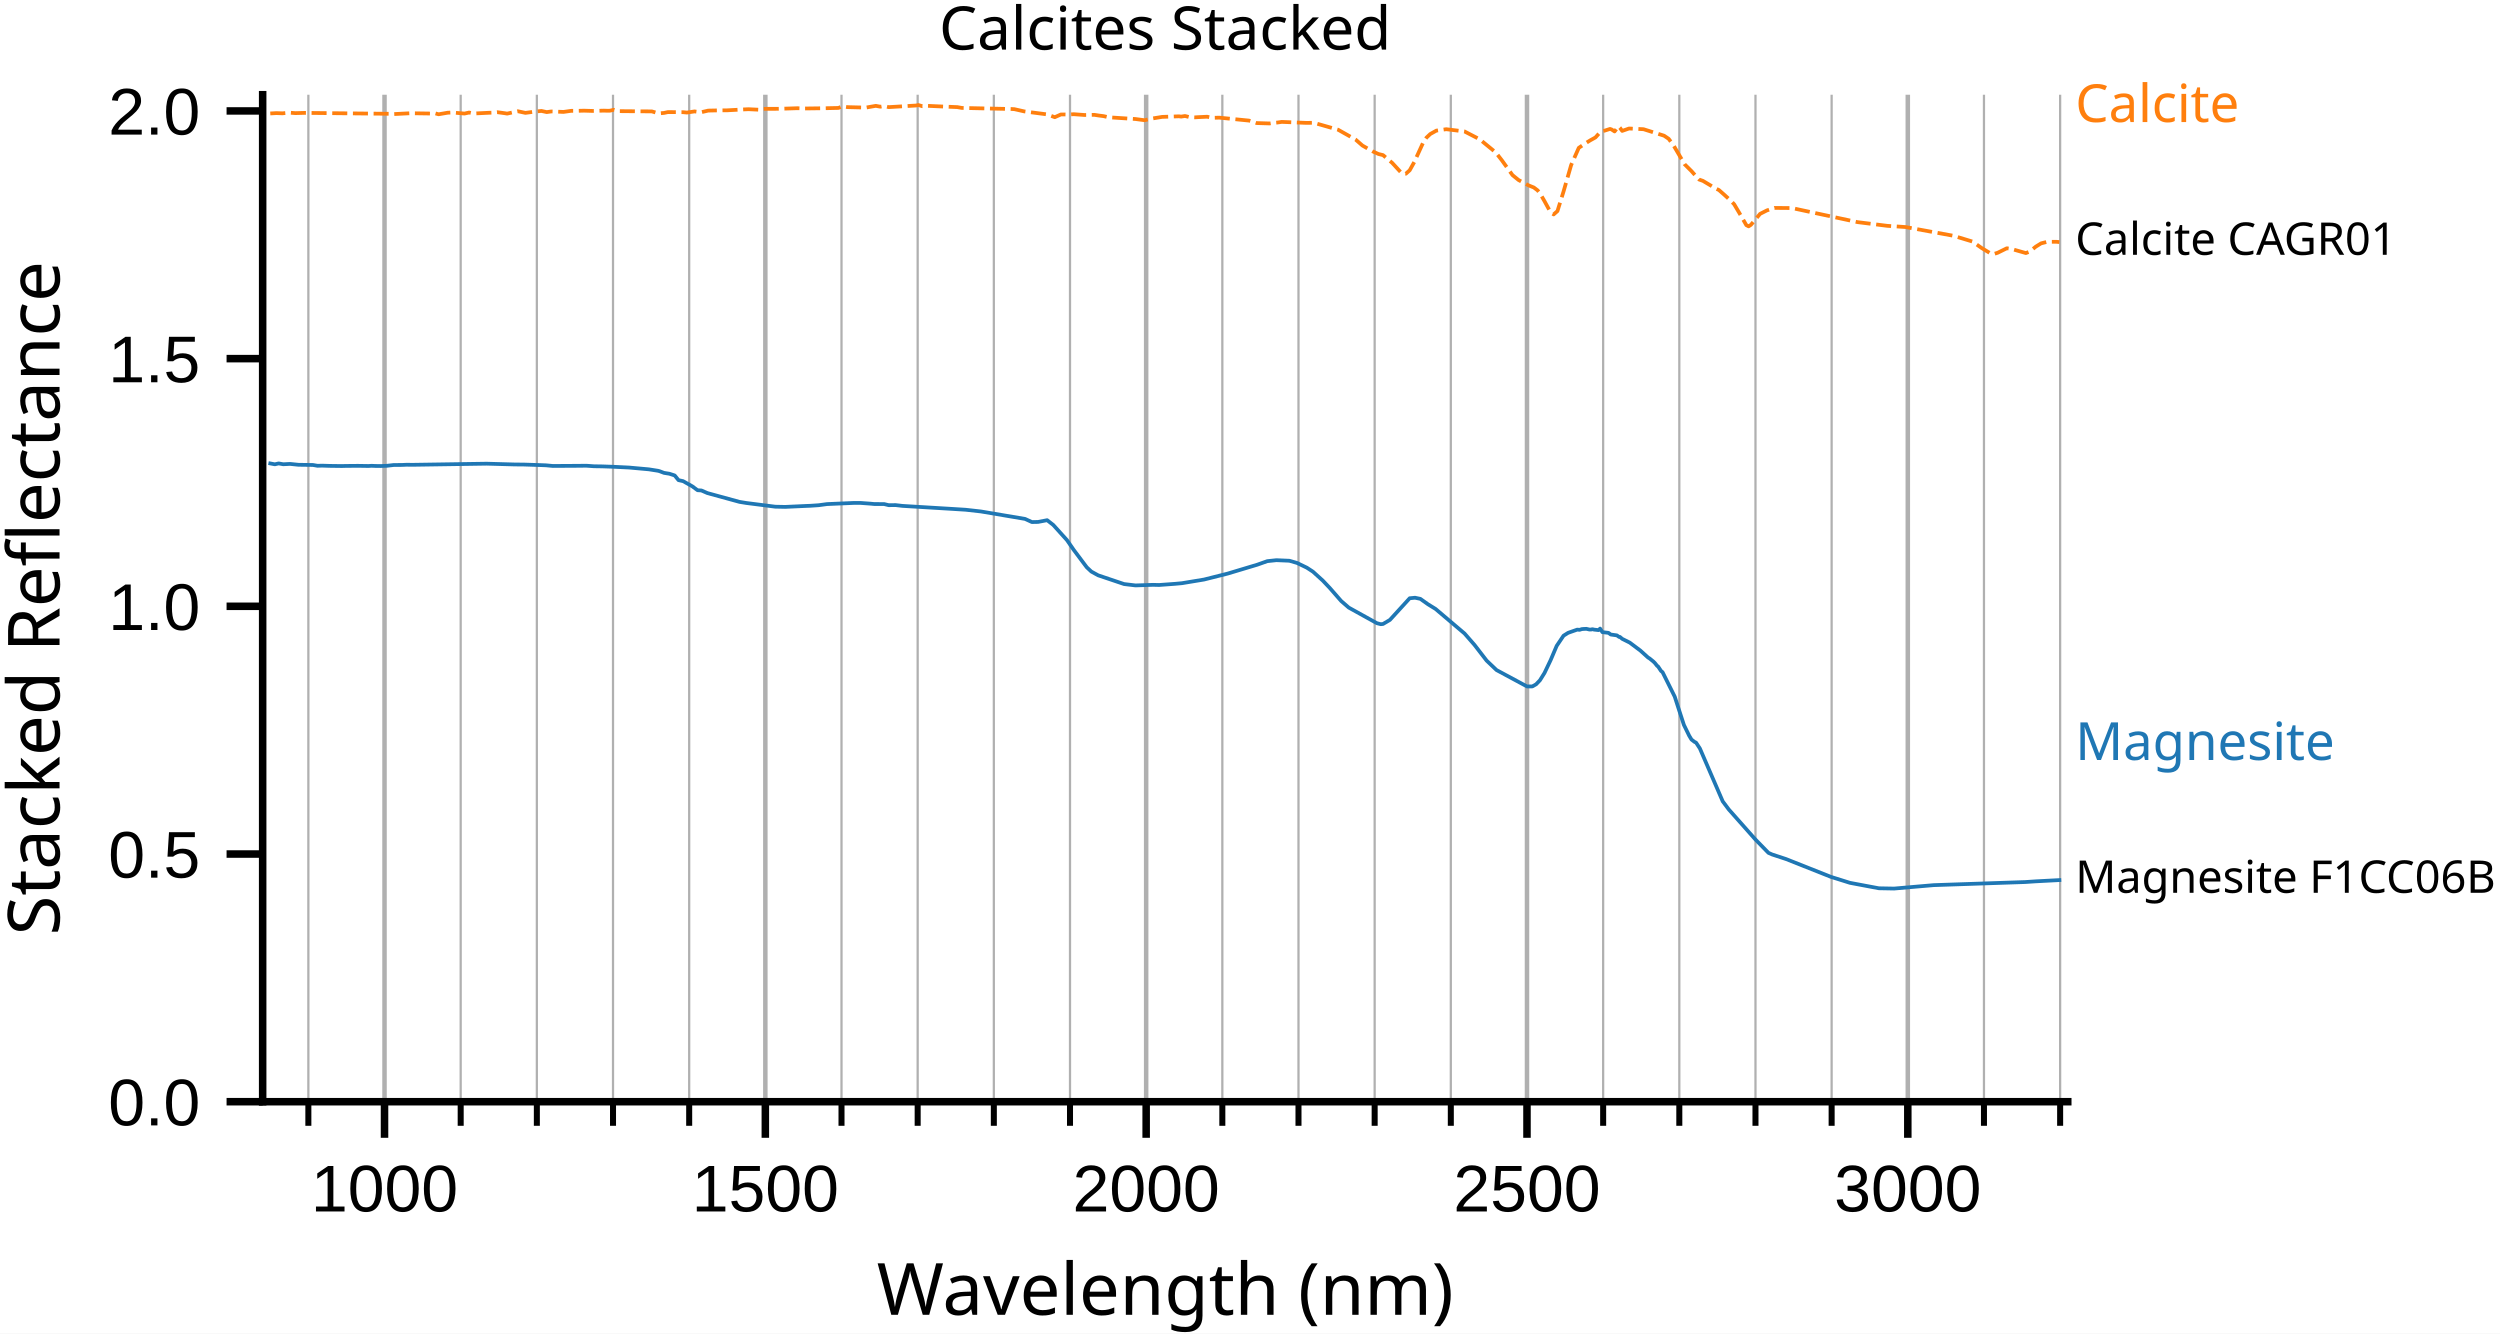
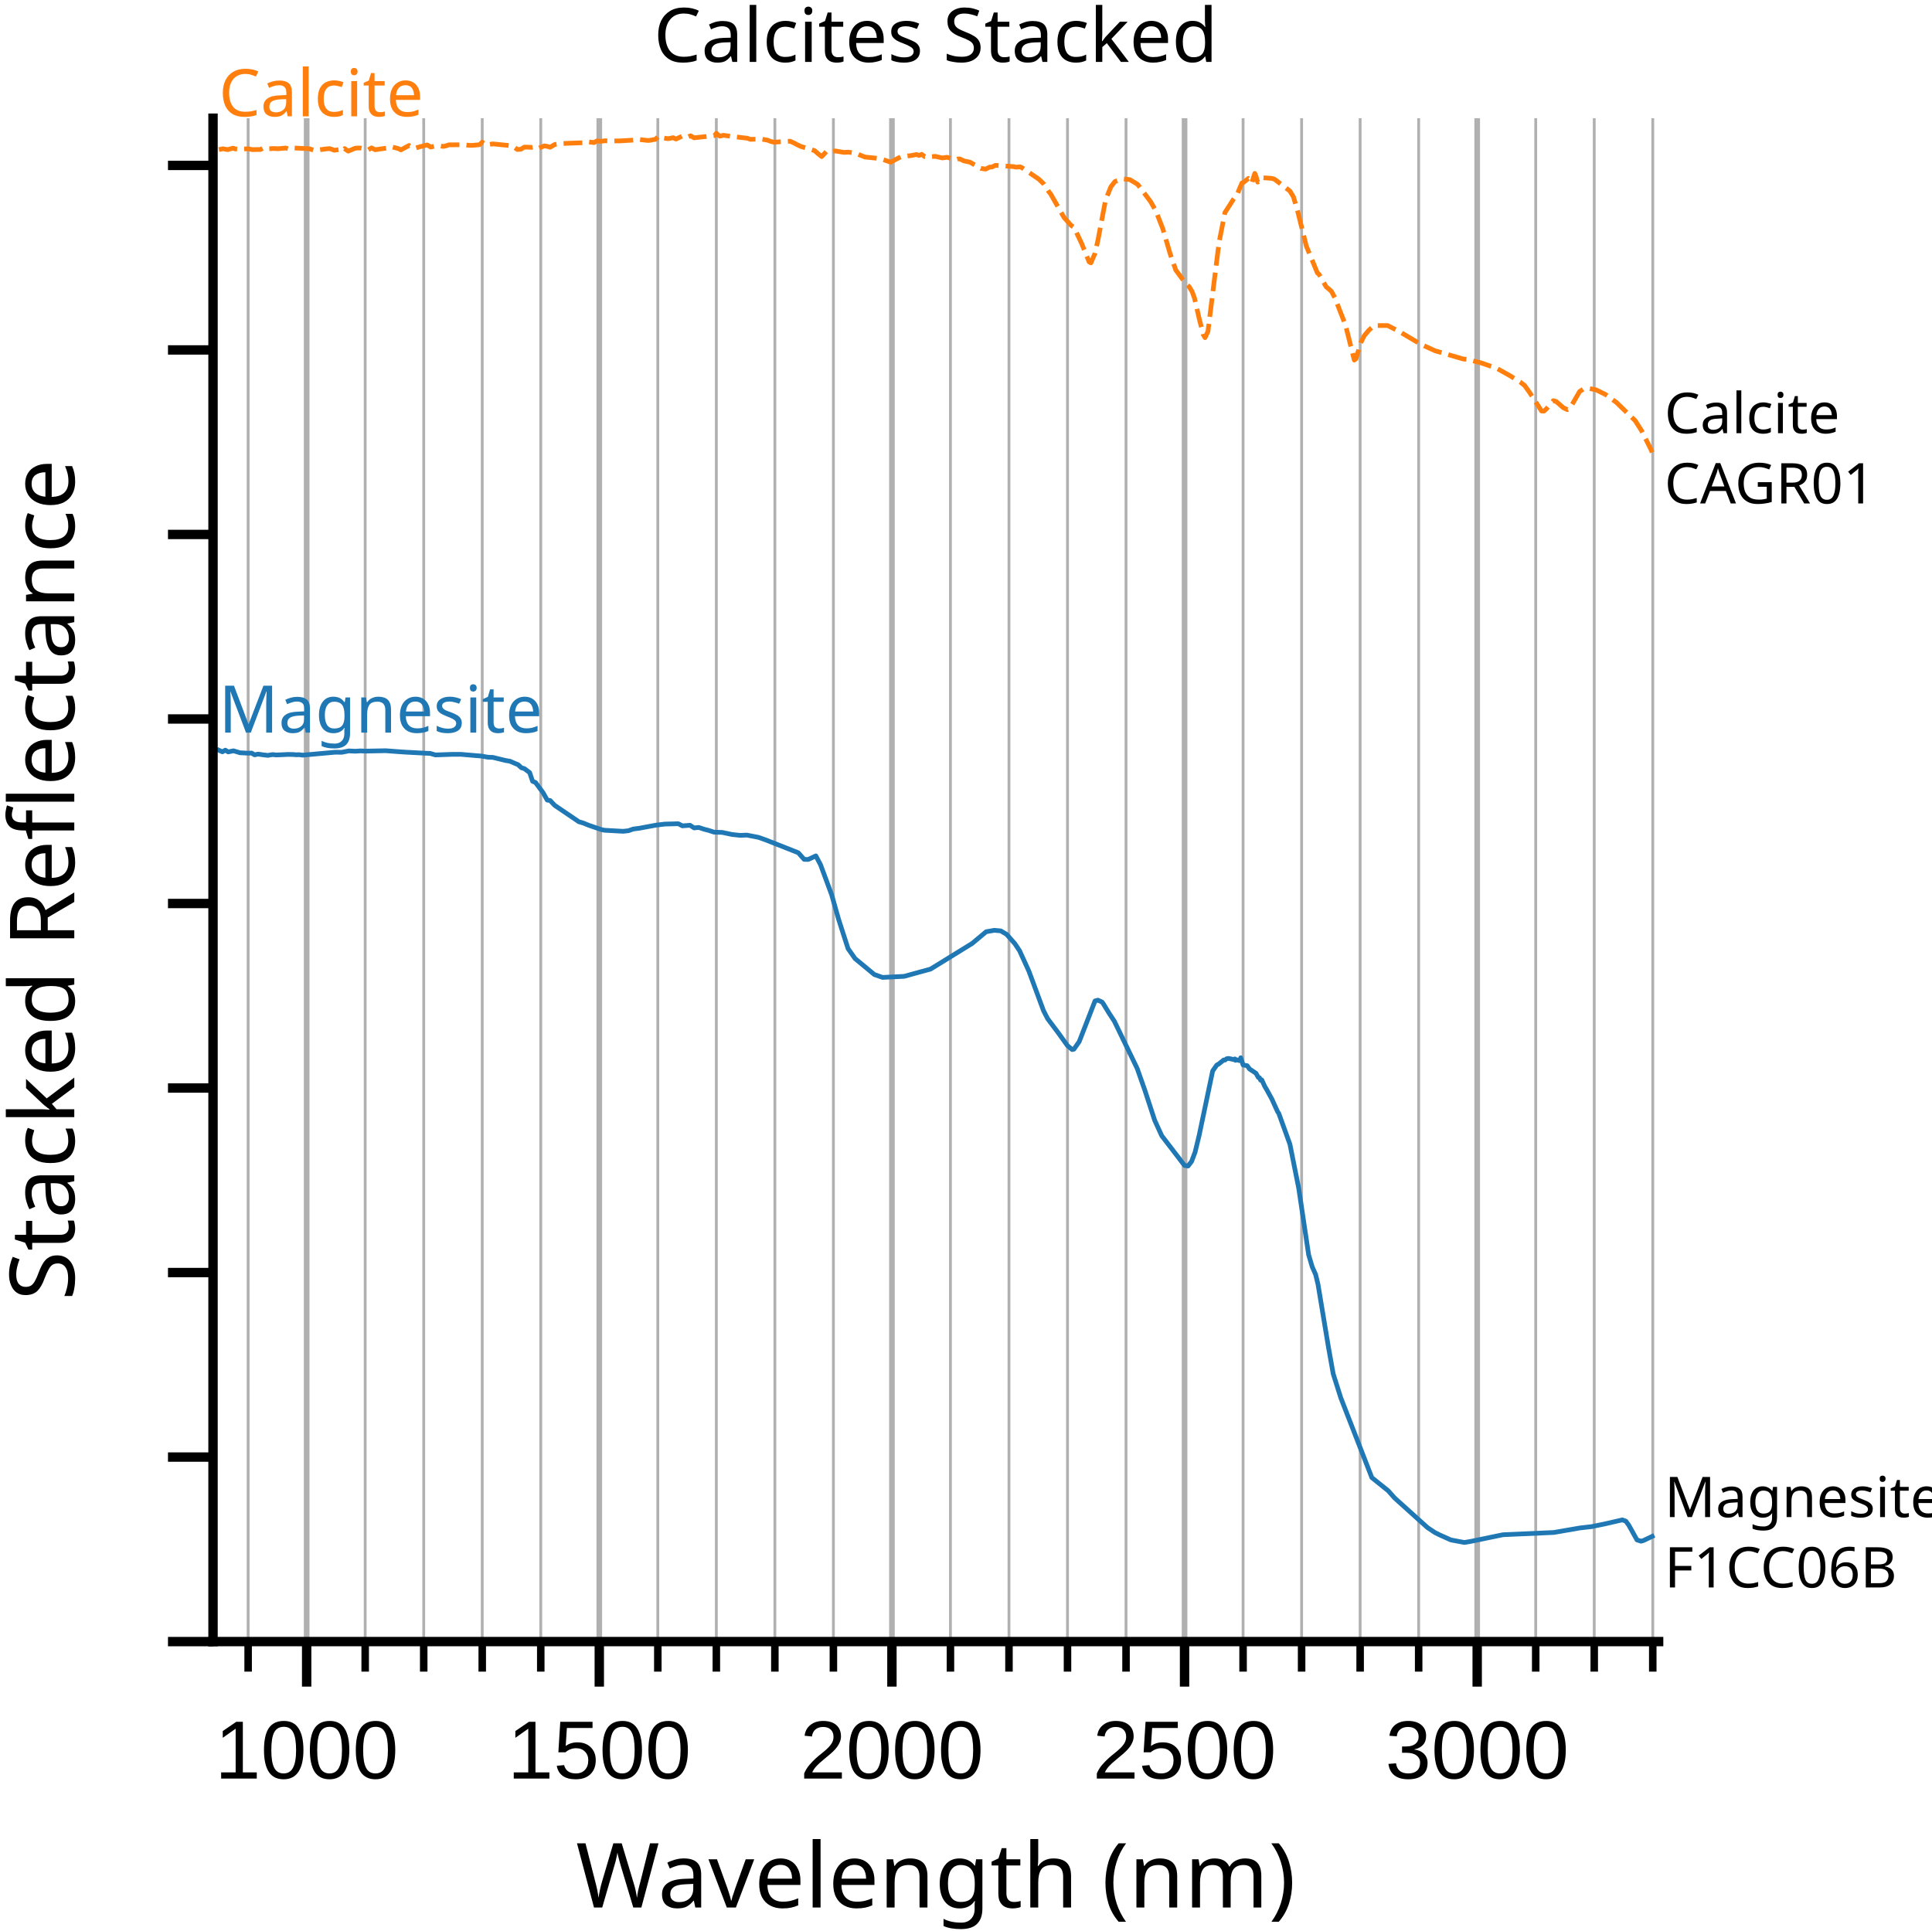
- <svg xmlns="http://www.w3.org/2000/svg" xmlns:xlink="http://www.w3.org/1999/xlink" width="332.492pt" height="177.363pt" viewBox="0 0 332.492 177.363" version="1.1">
+ <svg xmlns="http://www.w3.org/2000/svg" xmlns:xlink="http://www.w3.org/1999/xlink" width="205.888pt" height="205.798pt" viewBox="0 0 205.888 205.798" version="1.1">
  <defs>
    <style type="text/css">*{stroke-linejoin: round; stroke-linecap: butt}</style>
  </defs>
  <g id="figure_1">
    <g id="patch_1">
-       <path d="M 0 177.363  L 332.492 177.363  L 332.492 0  L 0 0  z " style="fill: #ffffff" />
+       <path d="M 0 205.798  L 205.888 205.798  L 205.888 0  L 0 0  z " style="fill: #ffffff" />
    </g>
    <g id="axes_1">
      <g id="patch_2">
-         <path d="M 34.933 146.524  L 275.004 146.524  L 275.004 12.598  L 34.933 12.598  z " style="fill: #ffffff" />
+         <path d="M 22.701 174.959  L 176.755 174.959  L 176.755 12.598  L 22.701 12.598  z " style="fill: #ffffff" />
      </g>
      <g id="matplotlib.axis_1">
        <g id="xtick_1">
          <g id="line2d_1">
-             <path d="M 51.14 146.524  L 51.14 12.598  " clip-path="url(#p1724a9502b)" style="fill: none; stroke: #b0b0b0; stroke-width: 0.6; stroke-linecap: square" />
+             <path d="M 32.68 174.959  L 32.68 12.598  " clip-path="url(#p7949b5bb4d)" style="fill: none; stroke: #b0b0b0; stroke-width: 0.6; stroke-linecap: square" />
          </g>
          <g id="line2d_2">
            <defs>
-               <path id="m9d40c3f3e3" d="M 0 0  L 0 4.8  " style="stroke: #000000" />
+               <path id="m2ca0489327" d="M 0 0  L 0 4.8  " style="stroke: #000000" />
            </defs>
            <g>
-               <use xlink:href="#m9d40c3f3e3" x="51.14" y="146.524" style="stroke: #000000" />
+               <use xlink:href="#m2ca0489327" x="32.68" y="174.959" style="stroke: #000000" />
            </g>
          </g>
          <g id="text_1">
-             <text style="font: 8.8px 'Arial'; text-anchor: middle" x="51.14" y="161.123" transform="rotate(-0 51.14032 161.1231)">1000</text>
+             <text style="font: 8.8px 'Arial'; text-anchor: middle" x="32.68" y="189.558" transform="rotate(-0 32.68021 189.5577)">1000</text>
          </g>
        </g>
        <g id="xtick_2">
          <g id="line2d_3">
-             <path d="M 101.788 146.524  L 101.788 12.598  " clip-path="url(#p1724a9502b)" style="fill: none; stroke: #b0b0b0; stroke-width: 0.6; stroke-linecap: square" />
+             <path d="M 63.865 174.959  L 63.865 12.598  " clip-path="url(#p7949b5bb4d)" style="fill: none; stroke: #b0b0b0; stroke-width: 0.6; stroke-linecap: square" />
          </g>
          <g id="line2d_4">
            <g>
-               <use xlink:href="#m9d40c3f3e3" x="101.788" y="146.524" style="stroke: #000000" />
+               <use xlink:href="#m2ca0489327" x="63.865" y="174.959" style="stroke: #000000" />
            </g>
          </g>
          <g id="text_2">
-             <text style="font: 8.8px 'Arial'; text-anchor: middle" x="101.788" y="161.123" transform="rotate(-0 101.7882 161.1231)">1500</text>
+             <text style="font: 8.8px 'Arial'; text-anchor: middle" x="63.865" y="189.558" transform="rotate(-0 63.86526 189.5577)">1500</text>
          </g>
        </g>
        <g id="xtick_3">
          <g id="line2d_5">
-             <path d="M 152.436 146.524  L 152.436 12.598  " clip-path="url(#p1724a9502b)" style="fill: none; stroke: #b0b0b0; stroke-width: 0.6; stroke-linecap: square" />
+             <path d="M 95.05 174.959  L 95.05 12.598  " clip-path="url(#p7949b5bb4d)" style="fill: none; stroke: #b0b0b0; stroke-width: 0.6; stroke-linecap: square" />
          </g>
          <g id="line2d_6">
            <g>
-               <use xlink:href="#m9d40c3f3e3" x="152.436" y="146.524" style="stroke: #000000" />
+               <use xlink:href="#m2ca0489327" x="95.05" y="174.959" style="stroke: #000000" />
            </g>
          </g>
          <g id="text_3">
-             <text style="font: 8.8px 'Arial'; text-anchor: middle" x="152.436" y="161.123" transform="rotate(-0 152.4361 161.1231)">2000</text>
+             <text style="font: 8.8px 'Arial'; text-anchor: middle" x="95.05" y="189.558" transform="rotate(-0 95.0503 189.5577)">2000</text>
          </g>
        </g>
        <g id="xtick_4">
          <g id="line2d_7">
-             <path d="M 203.084 146.524  L 203.084 12.598  " clip-path="url(#p1724a9502b)" style="fill: none; stroke: #b0b0b0; stroke-width: 0.6; stroke-linecap: square" />
+             <path d="M 126.235 174.959  L 126.235 12.598  " clip-path="url(#p7949b5bb4d)" style="fill: none; stroke: #b0b0b0; stroke-width: 0.6; stroke-linecap: square" />
          </g>
          <g id="line2d_8">
            <g>
-               <use xlink:href="#m9d40c3f3e3" x="203.084" y="146.524" style="stroke: #000000" />
+               <use xlink:href="#m2ca0489327" x="126.235" y="174.959" style="stroke: #000000" />
            </g>
          </g>
          <g id="text_4">
-             <text style="font: 8.8px 'Arial'; text-anchor: middle" x="203.084" y="161.123" transform="rotate(-0 203.084 161.1231)">2500</text>
+             <text style="font: 8.8px 'Arial'; text-anchor: middle" x="126.235" y="189.558" transform="rotate(-0 126.2353 189.5577)">2500</text>
          </g>
        </g>
        <g id="xtick_5">
          <g id="line2d_9">
-             <path d="M 253.732 146.524  L 253.732 12.598  " clip-path="url(#p1724a9502b)" style="fill: none; stroke: #b0b0b0; stroke-width: 0.6; stroke-linecap: square" />
+             <path d="M 157.42 174.959  L 157.42 12.598  " clip-path="url(#p7949b5bb4d)" style="fill: none; stroke: #b0b0b0; stroke-width: 0.6; stroke-linecap: square" />
          </g>
          <g id="line2d_10">
            <g>
-               <use xlink:href="#m9d40c3f3e3" x="253.732" y="146.524" style="stroke: #000000" />
+               <use xlink:href="#m2ca0489327" x="157.42" y="174.959" style="stroke: #000000" />
            </g>
          </g>
          <g id="text_5">
-             <text style="font: 8.8px 'Arial'; text-anchor: middle" x="253.732" y="161.123" transform="rotate(-0 253.7318 161.1231)">3000</text>
+             <text style="font: 8.8px 'Arial'; text-anchor: middle" x="157.42" y="189.558" transform="rotate(-0 157.4204 189.5577)">3000</text>
          </g>
        </g>
        <g id="xtick_6">
          <g id="line2d_11">
-             <path d="M 41.011 146.524  L 41.011 12.598  " clip-path="url(#p1724a9502b)" style="fill: none; stroke: #b0b0b0; stroke-width: 0.3; stroke-linecap: square" />
+             <path d="M 26.443 174.959  L 26.443 12.598  " clip-path="url(#p7949b5bb4d)" style="fill: none; stroke: #b0b0b0; stroke-width: 0.3; stroke-linecap: square" />
          </g>
          <g id="line2d_12">
            <defs>
-               <path id="m3e69c92f38" d="M 0 0  L 0 3.2  " style="stroke: #000000; stroke-width: 0.8" />
+               <path id="me412d82b84" d="M 0 0  L 0 3.2  " style="stroke: #000000; stroke-width: 0.8" />
            </defs>
            <g>
-               <use xlink:href="#m3e69c92f38" x="41.011" y="146.524" style="stroke: #000000; stroke-width: 0.8" />
+               <use xlink:href="#me412d82b84" x="26.443" y="174.959" style="stroke: #000000; stroke-width: 0.8" />
            </g>
          </g>
        </g>
        <g id="xtick_7">
          <g id="line2d_13">
-             <path d="M 61.27 146.524  L 61.27 12.598  " clip-path="url(#p1724a9502b)" style="fill: none; stroke: #b0b0b0; stroke-width: 0.3; stroke-linecap: square" />
+             <path d="M 38.917 174.959  L 38.917 12.598  " clip-path="url(#p7949b5bb4d)" style="fill: none; stroke: #b0b0b0; stroke-width: 0.3; stroke-linecap: square" />
          </g>
          <g id="line2d_14">
            <g>
-               <use xlink:href="#m3e69c92f38" x="61.27" y="146.524" style="stroke: #000000; stroke-width: 0.8" />
+               <use xlink:href="#me412d82b84" x="38.917" y="174.959" style="stroke: #000000; stroke-width: 0.8" />
            </g>
          </g>
        </g>
        <g id="xtick_8">
          <g id="line2d_15">
-             <path d="M 71.399 146.524  L 71.399 12.598  " clip-path="url(#p1724a9502b)" style="fill: none; stroke: #b0b0b0; stroke-width: 0.3; stroke-linecap: square" />
+             <path d="M 45.154 174.959  L 45.154 12.598  " clip-path="url(#p7949b5bb4d)" style="fill: none; stroke: #b0b0b0; stroke-width: 0.3; stroke-linecap: square" />
          </g>
          <g id="line2d_16">
            <g>
-               <use xlink:href="#m3e69c92f38" x="71.399" y="146.524" style="stroke: #000000; stroke-width: 0.8" />
+               <use xlink:href="#me412d82b84" x="45.154" y="174.959" style="stroke: #000000; stroke-width: 0.8" />
            </g>
          </g>
        </g>
        <g id="xtick_9">
          <g id="line2d_17">
-             <path d="M 81.529 146.524  L 81.529 12.598  " clip-path="url(#p1724a9502b)" style="fill: none; stroke: #b0b0b0; stroke-width: 0.3; stroke-linecap: square" />
+             <path d="M 51.391 174.959  L 51.391 12.598  " clip-path="url(#p7949b5bb4d)" style="fill: none; stroke: #b0b0b0; stroke-width: 0.3; stroke-linecap: square" />
          </g>
          <g id="line2d_18">
            <g>
-               <use xlink:href="#m3e69c92f38" x="81.529" y="146.524" style="stroke: #000000; stroke-width: 0.8" />
+               <use xlink:href="#me412d82b84" x="51.391" y="174.959" style="stroke: #000000; stroke-width: 0.8" />
            </g>
          </g>
        </g>
        <g id="xtick_10">
          <g id="line2d_19">
-             <path d="M 91.659 146.524  L 91.659 12.598  " clip-path="url(#p1724a9502b)" style="fill: none; stroke: #b0b0b0; stroke-width: 0.3; stroke-linecap: square" />
+             <path d="M 57.628 174.959  L 57.628 12.598  " clip-path="url(#p7949b5bb4d)" style="fill: none; stroke: #b0b0b0; stroke-width: 0.3; stroke-linecap: square" />
          </g>
          <g id="line2d_20">
            <g>
-               <use xlink:href="#m3e69c92f38" x="91.659" y="146.524" style="stroke: #000000; stroke-width: 0.8" />
+               <use xlink:href="#me412d82b84" x="57.628" y="174.959" style="stroke: #000000; stroke-width: 0.8" />
            </g>
          </g>
        </g>
        <g id="xtick_11">
          <g id="line2d_21">
-             <path d="M 111.918 146.524  L 111.918 12.598  " clip-path="url(#p1724a9502b)" style="fill: none; stroke: #b0b0b0; stroke-width: 0.3; stroke-linecap: square" />
+             <path d="M 70.102 174.959  L 70.102 12.598  " clip-path="url(#p7949b5bb4d)" style="fill: none; stroke: #b0b0b0; stroke-width: 0.3; stroke-linecap: square" />
          </g>
          <g id="line2d_22">
            <g>
-               <use xlink:href="#m3e69c92f38" x="111.918" y="146.524" style="stroke: #000000; stroke-width: 0.8" />
+               <use xlink:href="#me412d82b84" x="70.102" y="174.959" style="stroke: #000000; stroke-width: 0.8" />
            </g>
          </g>
        </g>
        <g id="xtick_12">
          <g id="line2d_23">
-             <path d="M 122.047 146.524  L 122.047 12.598  " clip-path="url(#p1724a9502b)" style="fill: none; stroke: #b0b0b0; stroke-width: 0.3; stroke-linecap: square" />
+             <path d="M 76.339 174.959  L 76.339 12.598  " clip-path="url(#p7949b5bb4d)" style="fill: none; stroke: #b0b0b0; stroke-width: 0.3; stroke-linecap: square" />
          </g>
          <g id="line2d_24">
            <g>
-               <use xlink:href="#m3e69c92f38" x="122.047" y="146.524" style="stroke: #000000; stroke-width: 0.8" />
+               <use xlink:href="#me412d82b84" x="76.339" y="174.959" style="stroke: #000000; stroke-width: 0.8" />
            </g>
          </g>
        </g>
        <g id="xtick_13">
          <g id="line2d_25">
-             <path d="M 132.177 146.524  L 132.177 12.598  " clip-path="url(#p1724a9502b)" style="fill: none; stroke: #b0b0b0; stroke-width: 0.3; stroke-linecap: square" />
+             <path d="M 82.576 174.959  L 82.576 12.598  " clip-path="url(#p7949b5bb4d)" style="fill: none; stroke: #b0b0b0; stroke-width: 0.3; stroke-linecap: square" />
          </g>
          <g id="line2d_26">
            <g>
-               <use xlink:href="#m3e69c92f38" x="132.177" y="146.524" style="stroke: #000000; stroke-width: 0.8" />
+               <use xlink:href="#me412d82b84" x="82.576" y="174.959" style="stroke: #000000; stroke-width: 0.8" />
            </g>
          </g>
        </g>
        <g id="xtick_14">
          <g id="line2d_27">
-             <path d="M 142.307 146.524  L 142.307 12.598  " clip-path="url(#p1724a9502b)" style="fill: none; stroke: #b0b0b0; stroke-width: 0.3; stroke-linecap: square" />
+             <path d="M 88.813 174.959  L 88.813 12.598  " clip-path="url(#p7949b5bb4d)" style="fill: none; stroke: #b0b0b0; stroke-width: 0.3; stroke-linecap: square" />
          </g>
          <g id="line2d_28">
            <g>
-               <use xlink:href="#m3e69c92f38" x="142.307" y="146.524" style="stroke: #000000; stroke-width: 0.8" />
+               <use xlink:href="#me412d82b84" x="88.813" y="174.959" style="stroke: #000000; stroke-width: 0.8" />
            </g>
          </g>
        </g>
        <g id="xtick_15">
          <g id="line2d_29">
-             <path d="M 162.566 146.524  L 162.566 12.598  " clip-path="url(#p1724a9502b)" style="fill: none; stroke: #b0b0b0; stroke-width: 0.3; stroke-linecap: square" />
+             <path d="M 101.287 174.959  L 101.287 12.598  " clip-path="url(#p7949b5bb4d)" style="fill: none; stroke: #b0b0b0; stroke-width: 0.3; stroke-linecap: square" />
          </g>
          <g id="line2d_30">
            <g>
-               <use xlink:href="#m3e69c92f38" x="162.566" y="146.524" style="stroke: #000000; stroke-width: 0.8" />
+               <use xlink:href="#me412d82b84" x="101.287" y="174.959" style="stroke: #000000; stroke-width: 0.8" />
            </g>
          </g>
        </g>
        <g id="xtick_16">
          <g id="line2d_31">
-             <path d="M 172.695 146.524  L 172.695 12.598  " clip-path="url(#p1724a9502b)" style="fill: none; stroke: #b0b0b0; stroke-width: 0.3; stroke-linecap: square" />
+             <path d="M 107.524 174.959  L 107.524 12.598  " clip-path="url(#p7949b5bb4d)" style="fill: none; stroke: #b0b0b0; stroke-width: 0.3; stroke-linecap: square" />
          </g>
          <g id="line2d_32">
            <g>
-               <use xlink:href="#m3e69c92f38" x="172.695" y="146.524" style="stroke: #000000; stroke-width: 0.8" />
+               <use xlink:href="#me412d82b84" x="107.524" y="174.959" style="stroke: #000000; stroke-width: 0.8" />
            </g>
          </g>
        </g>
        <g id="xtick_17">
          <g id="line2d_33">
-             <path d="M 182.825 146.524  L 182.825 12.598  " clip-path="url(#p1724a9502b)" style="fill: none; stroke: #b0b0b0; stroke-width: 0.3; stroke-linecap: square" />
+             <path d="M 113.761 174.959  L 113.761 12.598  " clip-path="url(#p7949b5bb4d)" style="fill: none; stroke: #b0b0b0; stroke-width: 0.3; stroke-linecap: square" />
          </g>
          <g id="line2d_34">
            <g>
-               <use xlink:href="#m3e69c92f38" x="182.825" y="146.524" style="stroke: #000000; stroke-width: 0.8" />
+               <use xlink:href="#me412d82b84" x="113.761" y="174.959" style="stroke: #000000; stroke-width: 0.8" />
            </g>
          </g>
        </g>
        <g id="xtick_18">
          <g id="line2d_35">
-             <path d="M 192.954 146.524  L 192.954 12.598  " clip-path="url(#p1724a9502b)" style="fill: none; stroke: #b0b0b0; stroke-width: 0.3; stroke-linecap: square" />
+             <path d="M 119.998 174.959  L 119.998 12.598  " clip-path="url(#p7949b5bb4d)" style="fill: none; stroke: #b0b0b0; stroke-width: 0.3; stroke-linecap: square" />
          </g>
          <g id="line2d_36">
            <g>
-               <use xlink:href="#m3e69c92f38" x="192.954" y="146.524" style="stroke: #000000; stroke-width: 0.8" />
+               <use xlink:href="#me412d82b84" x="119.998" y="174.959" style="stroke: #000000; stroke-width: 0.8" />
            </g>
          </g>
        </g>
        <g id="xtick_19">
          <g id="line2d_37">
-             <path d="M 213.214 146.524  L 213.214 12.598  " clip-path="url(#p1724a9502b)" style="fill: none; stroke: #b0b0b0; stroke-width: 0.3; stroke-linecap: square" />
+             <path d="M 132.472 174.959  L 132.472 12.598  " clip-path="url(#p7949b5bb4d)" style="fill: none; stroke: #b0b0b0; stroke-width: 0.3; stroke-linecap: square" />
          </g>
          <g id="line2d_38">
            <g>
-               <use xlink:href="#m3e69c92f38" x="213.214" y="146.524" style="stroke: #000000; stroke-width: 0.8" />
+               <use xlink:href="#me412d82b84" x="132.472" y="174.959" style="stroke: #000000; stroke-width: 0.8" />
            </g>
          </g>
        </g>
        <g id="xtick_20">
          <g id="line2d_39">
-             <path d="M 223.343 146.524  L 223.343 12.598  " clip-path="url(#p1724a9502b)" style="fill: none; stroke: #b0b0b0; stroke-width: 0.3; stroke-linecap: square" />
+             <path d="M 138.709 174.959  L 138.709 12.598  " clip-path="url(#p7949b5bb4d)" style="fill: none; stroke: #b0b0b0; stroke-width: 0.3; stroke-linecap: square" />
          </g>
          <g id="line2d_40">
            <g>
-               <use xlink:href="#m3e69c92f38" x="223.343" y="146.524" style="stroke: #000000; stroke-width: 0.8" />
+               <use xlink:href="#me412d82b84" x="138.709" y="174.959" style="stroke: #000000; stroke-width: 0.8" />
            </g>
          </g>
        </g>
        <g id="xtick_21">
          <g id="line2d_41">
-             <path d="M 233.473 146.524  L 233.473 12.598  " clip-path="url(#p1724a9502b)" style="fill: none; stroke: #b0b0b0; stroke-width: 0.3; stroke-linecap: square" />
+             <path d="M 144.946 174.959  L 144.946 12.598  " clip-path="url(#p7949b5bb4d)" style="fill: none; stroke: #b0b0b0; stroke-width: 0.3; stroke-linecap: square" />
          </g>
          <g id="line2d_42">
            <g>
-               <use xlink:href="#m3e69c92f38" x="233.473" y="146.524" style="stroke: #000000; stroke-width: 0.8" />
+               <use xlink:href="#me412d82b84" x="144.946" y="174.959" style="stroke: #000000; stroke-width: 0.8" />
            </g>
          </g>
        </g>
        <g id="xtick_22">
          <g id="line2d_43">
-             <path d="M 243.602 146.524  L 243.602 12.598  " clip-path="url(#p1724a9502b)" style="fill: none; stroke: #b0b0b0; stroke-width: 0.3; stroke-linecap: square" />
+             <path d="M 151.183 174.959  L 151.183 12.598  " clip-path="url(#p7949b5bb4d)" style="fill: none; stroke: #b0b0b0; stroke-width: 0.3; stroke-linecap: square" />
          </g>
          <g id="line2d_44">
            <g>
-               <use xlink:href="#m3e69c92f38" x="243.602" y="146.524" style="stroke: #000000; stroke-width: 0.8" />
+               <use xlink:href="#me412d82b84" x="151.183" y="174.959" style="stroke: #000000; stroke-width: 0.8" />
            </g>
          </g>
        </g>
        <g id="xtick_23">
          <g id="line2d_45">
-             <path d="M 263.861 146.524  L 263.861 12.598  " clip-path="url(#p1724a9502b)" style="fill: none; stroke: #b0b0b0; stroke-width: 0.3; stroke-linecap: square" />
+             <path d="M 163.657 174.959  L 163.657 12.598  " clip-path="url(#p7949b5bb4d)" style="fill: none; stroke: #b0b0b0; stroke-width: 0.3; stroke-linecap: square" />
          </g>
          <g id="line2d_46">
            <g>
-               <use xlink:href="#m3e69c92f38" x="263.861" y="146.524" style="stroke: #000000; stroke-width: 0.8" />
+               <use xlink:href="#me412d82b84" x="163.657" y="174.959" style="stroke: #000000; stroke-width: 0.8" />
            </g>
          </g>
        </g>
        <g id="xtick_24">
          <g id="line2d_47">
-             <path d="M 273.991 146.524  L 273.991 12.598  " clip-path="url(#p1724a9502b)" style="fill: none; stroke: #b0b0b0; stroke-width: 0.3; stroke-linecap: square" />
+             <path d="M 169.894 174.959  L 169.894 12.598  " clip-path="url(#p7949b5bb4d)" style="fill: none; stroke: #b0b0b0; stroke-width: 0.3; stroke-linecap: square" />
          </g>
          <g id="line2d_48">
            <g>
-               <use xlink:href="#m3e69c92f38" x="273.991" y="146.524" style="stroke: #000000; stroke-width: 0.8" />
+               <use xlink:href="#me412d82b84" x="169.894" y="174.959" style="stroke: #000000; stroke-width: 0.8" />
+             </g>
+           </g>
+         </g>
+         <g id="xtick_25">
+           <g id="line2d_49">
+             <path d="M 176.131 174.959  L 176.131 12.598  " clip-path="url(#p7949b5bb4d)" style="fill: none; stroke: #b0b0b0; stroke-width: 0.3; stroke-linecap: square" />
+           </g>
+           <g id="line2d_50">
+             <g>
+               <use xlink:href="#me412d82b84" x="176.131" y="174.959" style="stroke: #000000; stroke-width: 0.8" />
            </g>
          </g>
        </g>
        <g id="text_6">
-           <text style="font: 9.6px 'Futura', sans-serif; text-anchor: middle" x="154.968" y="174.869" transform="rotate(-0 154.9685 174.8686)">Wavelength (nm)</text>
+           <text style="font: 9.6px 'Futura', sans-serif; text-anchor: middle" x="99.728" y="203.303" transform="rotate(-0 99.72806 203.3032)">Wavelength (nm)</text>
        </g>
      </g>
      <g id="matplotlib.axis_2">
        <g id="ytick_1">
-           <g id="line2d_49">
+           <g id="line2d_51">
            <defs>
-               <path id="m399ad8ce1d" d="M 0 0  L -4.8 0  " style="stroke: #000000" />
+               <path id="md541e7370c" d="M 0 0  L -4.8 0  " style="stroke: #000000" />
            </defs>
            <g>
-               <use xlink:href="#m399ad8ce1d" x="34.933" y="146.524" style="stroke: #000000" />
-             </g>
-           </g>
-           <g id="text_7">
-             <text style="font: 8.8px 'Arial'; text-anchor: end" x="26.633" y="149.674" transform="rotate(-0 26.633 149.6736)">0.0</text>
+               <use xlink:href="#md541e7370c" x="22.701" y="174.959" style="stroke: #000000" />
+             </g>
          </g>
        </g>
        <g id="ytick_2">
-           <g id="line2d_50">
-             <g>
-               <use xlink:href="#m399ad8ce1d" x="34.933" y="113.581" style="stroke: #000000" />
-             </g>
-           </g>
-           <g id="text_8">
-             <text style="font: 8.8px 'Arial'; text-anchor: end" x="26.633" y="116.731" transform="rotate(-0 26.633 116.7307)">0.5</text>
+           <g id="line2d_52">
+             <g>
+               <use xlink:href="#md541e7370c" x="22.701" y="155.293" style="stroke: #000000" />
+             </g>
          </g>
        </g>
        <g id="ytick_3">
-           <g id="line2d_51">
-             <g>
-               <use xlink:href="#m399ad8ce1d" x="34.933" y="80.638" style="stroke: #000000" />
-             </g>
-           </g>
-           <g id="text_9">
-             <text style="font: 8.8px 'Arial'; text-anchor: end" x="26.633" y="83.788" transform="rotate(-0 26.633 83.78781)">1.0</text>
+           <g id="line2d_53">
+             <g>
+               <use xlink:href="#md541e7370c" x="22.701" y="135.627" style="stroke: #000000" />
+             </g>
          </g>
        </g>
        <g id="ytick_4">
-           <g id="line2d_52">
-             <g>
-               <use xlink:href="#m399ad8ce1d" x="34.933" y="47.695" style="stroke: #000000" />
-             </g>
-           </g>
-           <g id="text_10">
-             <text style="font: 8.8px 'Arial'; text-anchor: end" x="26.633" y="50.845" transform="rotate(-0 26.633 50.8449)">1.5</text>
+           <g id="line2d_54">
+             <g>
+               <use xlink:href="#md541e7370c" x="22.701" y="115.961" style="stroke: #000000" />
+             </g>
          </g>
        </g>
        <g id="ytick_5">
-           <g id="line2d_53">
-             <g>
-               <use xlink:href="#m399ad8ce1d" x="34.933" y="14.753" style="stroke: #000000" />
-             </g>
-           </g>
-           <g id="text_11">
-             <text style="font: 8.8px 'Arial'; text-anchor: end" x="26.633" y="17.902" transform="rotate(-0 26.633 17.90199)">2.0</text>
-           </g>
-         </g>
-         <g id="text_12">
-           <text style="font: 9.6px 'Futura', sans-serif; text-anchor: middle" x="7.917" y="79.561" transform="rotate(-90 7.917 79.56085)">Stacked Reflectance</text>
-         </g>
-       </g>
-       <g id="line2d_54">
-         <path d="M 35.946 61.637  L 36.554 61.752  L 37.06 61.634  L 37.668 61.744  L 38.58 61.699  L 39.694 61.815  L 41.619 61.841  L 42.226 61.947  L 42.834 61.929  L 43.847 61.961  L 45.468 61.982  L 45.974 61.968  L 47.595 61.954  L 49.013 61.976  L 49.418 61.95  L 49.925 61.972  L 50.634 61.98  L 51.444 61.95  L 52.356 61.845  L 53.47 61.837  L 54.078 61.809  L 54.888 61.818  L 64.714 61.668  L 68.462 61.773  L 69.677 61.784  L 71.805 61.854  L 72.615 61.885  L 73.527 61.971  L 76.768 61.952  L 77.984 61.939  L 78.997 62.011  L 80.111 62.028  L 81.529 62.078  L 82.643 62.132  L 83.656 62.181  L 86.29 62.419  L 87.506 62.611  L 87.708 62.663  L 88.316 62.893  L 89.025 63.006  L 89.734 63.236  L 90.24 63.856  L 90.848 63.991  L 92.064 64.675  L 92.773 65.198  L 93.279 65.23  L 94.09 65.581  L 98.344 66.747  L 99.256 66.897  L 103.105 67.388  L 104.422 67.416  L 107.258 67.286  L 107.765 67.268  L 108.879 67.192  L 109.993 67.042  L 113.539 66.889  L 114.45 66.889  L 115.767 66.985  L 116.273 67.034  L 117.59 67.039  L 118.198 67.187  L 119.11 67.176  L 120.021 67.282  L 126.707 67.687  L 128.429 67.795  L 130.455 68.022  L 136.33 69.015  L 137.242 69.432  L 138.052 69.416  L 139.268 69.184  L 140.078 69.814  L 141.901 71.831  L 142.813 73.149  L 144.535 75.446  L 145.143 76.016  L 146.054 76.517  L 149.499 77.678  L 151.018 77.859  L 153.348 77.782  L 154.158 77.802  L 156.285 77.647  L 157.197 77.563  L 160.135 77.077  L 163.275 76.286  L 167.225 75.099  L 168.542 74.632  L 169.758 74.503  L 171.48 74.577  L 172.493 74.868  L 173.809 75.502  L 174.62 76.032  L 175.937 77.227  L 176.848 78.189  L 178.368 79.928  L 179.381 80.808  L 181.305 81.874  L 183.129 82.885  L 183.635 83.016  L 183.939 82.986  L 184.851 82.447  L 187.484 79.566  L 188.193 79.497  L 188.903 79.646  L 189.916 80.365  L 190.928 80.989  L 194.778 84.252  L 196.095 85.759  L 197.715 87.858  L 199.032 89.113  L 203.084 91.294  L 203.793 91.292  L 204.3 91.005  L 204.806 90.476  L 205.414 89.501  L 206.224 87.803  L 207.035 85.898  L 207.946 84.545  L 208.554 84.164  L 209.769 83.737  L 210.073 83.766  L 210.377 83.669  L 210.58 83.652  L 210.985 83.632  L 211.39 83.727  L 211.593 83.727  L 211.795 83.682  L 211.998 83.736  L 212.606 83.803  L 212.808 83.6  L 213.112 84.074  L 213.416 84.108  L 213.923 84.167  L 214.226 84.39  L 215.037 84.502  L 215.341 84.714  L 215.442 84.706  L 215.746 84.963  L 216.759 85.469  L 218.177 86.535  L 219.19 87.452  L 219.393 87.574  L 219.899 87.986  L 220.102 88.189  L 220.406 88.571  L 220.507 88.625  L 220.912 89.233  L 221.115 89.398  L 222.735 92.654  L 223.141 93.914  L 223.951 96.405  L 224.66 97.855  L 224.964 98.358  L 225.369 98.67  L 225.572 98.77  L 226.078 99.541  L 229.117 106.578  L 229.927 107.66  L 233.473 111.657  L 235.195 113.424  L 235.701 113.648  L 237.525 114.247  L 243.501 116.618  L 246.033 117.414  L 249.883 118.138  L 251.909 118.176  L 254.846 117.921  L 257.176 117.721  L 269.331 117.309  L 270.75 117.215  L 273.89 117.049  L 273.89 117.049  " clip-path="url(#p1724a9502b)" style="fill: none; stroke: #1f77b4; stroke-width: 0.5; stroke-linecap: square" />
-       </g>
-       <g id="line2d_55">
-         <path d="M 35.946 15.089  L 36.756 15.043  L 37.567 15.072  L 38.478 14.984  L 39.289 15.046  L 40.504 15.013  L 51.951 15.135  L 52.356 15.174  L 54.584 15.06  L 57.522 15.104  L 57.826 15.058  L 58.332 15.199  L 59.548 14.989  L 60.156 14.962  L 60.662 15.008  L 61.776 15.103  L 62.384 14.968  L 62.992 15.097  L 65.018 14.998  L 65.524 14.983  L 66.132 14.918  L 67.145 15.059  L 67.449 15.11  L 68.867 14.795  L 69.88 15.012  L 70.893 14.877  L 71.703 14.785  L 72.007 14.756  L 72.716 14.909  L 73.324 14.822  L 73.729 14.835  L 74.945 14.886  L 75.958 14.741  L 76.869 14.739  L 77.68 14.719  L 78.794 14.753  L 80.314 14.714  L 80.82 14.73  L 81.124 14.722  L 81.63 14.601  L 82.238 14.78  L 86.695 14.817  L 87.607 15.08  L 88.316 15.02  L 88.822 14.908  L 90.24 14.914  L 90.848 14.921  L 91.355 14.971  L 92.368 14.819  L 92.975 14.896  L 93.279 14.922  L 94.191 14.709  L 95.508 14.681  L 96.723 14.671  L 99.053 14.546  L 99.56 14.524  L 100.877 14.589  L 101.484 14.48  L 102.193 14.473  L 103.004 14.476  L 104.017 14.459  L 106.043 14.393  L 107.056 14.429  L 109.689 14.395  L 111.513 14.355  L 112.019 14.141  L 112.728 14.248  L 114.754 14.299  L 115.159 14.309  L 116.476 14.078  L 117.084 14.19  L 117.59 14.102  L 118.198 14.248  L 121.845 14.033  L 122.149 13.969  L 122.655 14.128  L 123.364 14.077  L 125.188 14.159  L 127.315 14.245  L 127.923 14.354  L 134.507 14.497  L 134.912 14.519  L 136.229 14.818  L 139.268 15.214  L 140.281 15.587  L 141.091 15.226  L 141.496 15.221  L 142.003 15.238  L 142.813 15.189  L 144.231 15.294  L 145.548 15.274  L 146.156 15.368  L 146.764 15.444  L 147.27 15.561  L 147.878 15.627  L 151.018 15.83  L 152.233 15.991  L 153.044 15.793  L 154.563 15.546  L 156.792 15.471  L 157.096 15.506  L 157.602 15.428  L 158.21 15.581  L 158.919 15.609  L 159.324 15.582  L 160.54 15.524  L 161.249 15.672  L 162.16 15.647  L 166.111 16.038  L 167.124 16.367  L 168.846 16.419  L 169.352 16.339  L 169.859 16.3  L 170.467 16.212  L 173.607 16.338  L 173.911 16.343  L 174.721 16.325  L 177.963 17.252  L 180.292 18.564  L 181.204 19.36  L 182.521 20.112  L 183.331 20.482  L 183.939 20.63  L 185.155 21.66  L 186.471 23.092  L 186.978 23.101  L 187.484 22.648  L 188.092 21.555  L 189.308 18.892  L 189.713 18.306  L 190.219 17.826  L 191.03 17.372  L 192.347 17.185  L 194.778 17.483  L 196.804 18.531  L 198.931 20.278  L 199.741 21.317  L 201.159 23.291  L 201.97 23.947  L 203.287 24.651  L 203.996 24.937  L 204.502 25.322  L 204.806 25.703  L 205.414 26.755  L 206.224 28.234  L 206.629 28.518  L 207.136 28.072  L 207.946 25.467  L 208.959 21.948  L 209.972 19.665  L 210.884 19.047  L 211.492 18.667  L 211.998 18.388  L 212.201 18.27  L 212.91 17.472  L 213.416 17.376  L 214.125 17.147  L 214.328 17.215  L 214.733 17.482  L 214.936 17.219  L 215.239 16.788  L 215.442 16.99  L 215.746 17.409  L 216.658 17.091  L 218.582 17.184  L 221.317 18.048  L 221.925 18.458  L 222.533 19.264  L 224.052 21.853  L 224.964 22.759  L 225.268 23.105  L 225.977 23.879  L 226.483 24.056  L 228.205 25.081  L 228.61 25.273  L 229.32 25.898  L 230.231 26.736  L 230.636 27.165  L 231.345 28.357  L 232.257 29.946  L 232.561 30.102  L 232.865 29.905  L 234.08 28.447  L 234.992 27.983  L 236.005 27.652  L 238.335 27.671  L 247.046 29.542  L 250.997 30.035  L 253.428 30.195  L 259.81 31.359  L 262.342 32.13  L 263.558 32.989  L 264.773 33.725  L 265.178 33.778  L 265.685 33.616  L 266.9 33.019  L 267.508 33.107  L 269.433 33.656  L 269.939 33.465  L 270.75 32.806  L 271.459 32.365  L 272.269 32.163  L 273.485 32.158  L 273.89 32.194  L 273.89 32.194  " clip-path="url(#p1724a9502b)" style="fill: none; stroke-dasharray: 2,0.75; stroke-dashoffset: 0; stroke: #ff7f0e; stroke-width: 0.5" />
-       </g>
-       <g id="line2d_56" />
-       <g id="line2d_57" />
+           <g id="line2d_55">
+             <g>
+               <use xlink:href="#md541e7370c" x="22.701" y="96.295" style="stroke: #000000" />
+             </g>
+           </g>
+         </g>
+         <g id="ytick_6">
+           <g id="line2d_56">
+             <g>
+               <use xlink:href="#md541e7370c" x="22.701" y="76.629" style="stroke: #000000" />
+             </g>
+           </g>
+         </g>
+         <g id="ytick_7">
+           <g id="line2d_57">
+             <g>
+               <use xlink:href="#md541e7370c" x="22.701" y="56.963" style="stroke: #000000" />
+             </g>
+           </g>
+         </g>
+         <g id="ytick_8">
+           <g id="line2d_58">
+             <g>
+               <use xlink:href="#md541e7370c" x="22.701" y="37.297" style="stroke: #000000" />
+             </g>
+           </g>
+         </g>
+         <g id="ytick_9">
+           <g id="line2d_59">
+             <g>
+               <use xlink:href="#md541e7370c" x="22.701" y="17.631" style="stroke: #000000" />
+             </g>
+           </g>
+         </g>
+         <g id="text_7">
+           <text style="font: 9.6px 'Futura', sans-serif; text-anchor: middle" x="7.917" y="93.778" transform="rotate(-90 7.917 93.77814)">Stacked Reflectance</text>
+         </g>
+       </g>
+       <g id="line2d_60">
+         <path d="M 23.325 79.958  L 23.699 80.129  L 24.011 79.952  L 24.323 80.139  L 24.884 80.02  L 25.57 80.228  L 26.318 80.269  L 26.568 80.272  L 26.817 80.262  L 27.129 80.449  L 27.503 80.372  L 28.065 80.454  L 28.564 80.51  L 28.751 80.468  L 29.063 80.423  L 29.437 80.463  L 30.123 80.436  L 30.684 80.406  L 31.246 80.416  L 31.558 80.445  L 31.869 80.433  L 32.244 80.484  L 35.736 80.171  L 36.422 80.18  L 37.171 80.032  L 37.857 80.065  L 38.418 80.03  L 38.917 80.054  L 41.1 80.011  L 42.472 80.114  L 43.221 80.165  L 45.404 80.282  L 45.84 80.296  L 46.402 80.461  L 48.273 80.395  L 48.772 80.396  L 49.146 80.399  L 50.643 80.529  L 51.267 80.576  L 52.015 80.705  L 52.514 80.722  L 53.886 81.055  L 54.323 81.125  L 55.009 81.418  L 55.196 81.488  L 55.57 81.832  L 55.882 81.92  L 56.443 82.344  L 56.755 83.269  L 57.067 83.398  L 57.878 84.491  L 58.314 85.271  L 58.626 85.319  L 59.125 85.844  L 61.682 87.577  L 62.181 87.729  L 62.743 87.959  L 64.115 88.427  L 64.427 88.489  L 66.422 88.599  L 66.984 88.534  L 67.483 88.358  L 68.106 88.278  L 69.915 87.943  L 70.851 87.831  L 72.285 87.792  L 72.722 88.02  L 73.533 87.957  L 73.969 88.24  L 74.468 88.189  L 75.03 88.378  L 75.528 88.506  L 76.09 88.69  L 76.963 88.717  L 78.023 88.942  L 78.896 89.034  L 79.583 89.003  L 80.83 89.244  L 81.578 89.51  L 85.071 90.885  L 85.695 91.591  L 86.131 91.602  L 86.942 91.22  L 87.441 92.161  L 88.626 95.362  L 89.375 98.005  L 90.373 101.101  L 91.121 102.164  L 93.179 103.867  L 94.052 104.172  L 95.923 104.08  L 96.36 104.055  L 99.167 103.284  L 103.595 100.556  L 105.092 99.305  L 105.965 99.152  L 106.651 99.214  L 107.275 99.584  L 108.148 100.573  L 108.647 101.32  L 109.645 103.502  L 110.144 104.849  L 111.204 107.717  L 111.641 108.568  L 112.763 110.061  L 113.761 111.448  L 114.26 111.864  L 114.447 111.819  L 115.009 111.014  L 116.693 106.679  L 117.005 106.598  L 117.441 106.795  L 117.566 106.961  L 118.19 107.986  L 118.751 108.839  L 121.183 113.866  L 121.994 116.169  L 123.054 119.409  L 123.803 121.048  L 126.235 124.218  L 126.61 124.275  L 126.984 123.787  L 127.358 122.791  L 127.795 120.984  L 129.229 114.146  L 129.666 113.514  L 129.853 113.416  L 130.414 112.969  L 130.539 112.983  L 130.726 112.838  L 130.851 112.814  L 130.975 112.814  L 131.474 112.926  L 131.599 112.858  L 131.662 113.009  L 131.724 112.939  L 132.098 113.039  L 132.223 112.735  L 132.472 113.505  L 132.909 113.582  L 133.158 113.931  L 133.845 114.386  L 134.094 114.831  L 134.219 114.863  L 134.343 115.132  L 134.406 115.07  L 134.468 115.098  L 134.78 115.788  L 134.967 116.093  L 135.528 117.116  L 136.152 118.485  L 136.277 118.666  L 137.462 121.951  L 138.398 126.629  L 139.458 133.73  L 139.832 134.997  L 140.206 135.849  L 140.456 136.888  L 141.578 143.633  L 142.077 146.426  L 142.888 148.989  L 146.194 157.486  L 147.94 158.887  L 148.626 159.66  L 152.119 162.806  L 152.93 163.348  L 153.366 163.565  L 154.614 164.126  L 156.048 164.397  L 156.797 164.27  L 160.165 163.572  L 165.591 163.331  L 168.398 162.844  L 169.583 162.713  L 171.017 162.419  L 172.888 161.989  L 173.262 162.127  L 173.574 162.551  L 174.447 164.124  L 174.884 164.261  L 175.134 164.191  L 176.069 163.747  L 176.069 163.747  " clip-path="url(#p7949b5bb4d)" style="fill: none; stroke: #1f77b4; stroke-width: 0.5; stroke-linecap: square" />
+       </g>
+       <g id="line2d_61">
+         <path d="M 23.325 15.944  L 23.761 15.855  L 24.26 15.949  L 24.822 15.789  L 25.071 15.874  L 25.321 15.898  L 25.82 15.875  L 26.506 15.861  L 26.88 15.948  L 27.379 15.936  L 27.753 15.936  L 28.065 15.752  L 28.439 15.851  L 28.813 15.844  L 29.187 15.827  L 29.624 15.851  L 30.435 15.778  L 30.622 15.829  L 30.871 15.906  L 31.308 15.773  L 32.93 15.85  L 33.553 16.041  L 34.614 15.884  L 35.113 15.839  L 35.237 15.868  L 35.612 16.012  L 36.173 15.943  L 36.485 16.096  L 36.734 15.837  L 36.797 15.898  L 37.108 16.109  L 37.857 15.795  L 38.169 15.775  L 38.418 15.78  L 39.229 15.966  L 39.603 15.763  L 39.978 15.957  L 41.163 15.789  L 41.474 15.827  L 41.849 15.679  L 42.472 15.84  L 42.722 15.976  L 43.595 15.506  L 44.156 15.811  L 44.343 15.76  L 44.78 15.634  L 45.341 15.49  L 45.528 15.447  L 45.903 15.675  L 46.277 15.579  L 46.526 15.548  L 46.963 15.556  L 47.212 15.603  L 47.462 15.565  L 47.836 15.435  L 49.146 15.431  L 49.458 15.428  L 49.957 15.487  L 50.331 15.491  L 51.017 15.433  L 51.142 15.397  L 51.391 15.148  L 51.454 15.216  L 51.828 15.484  L 52.202 15.387  L 52.514 15.337  L 54.572 15.538  L 55.133 15.931  L 55.508 15.904  L 55.882 15.675  L 56.693 15.705  L 57.067 15.644  L 57.379 15.805  L 58.002 15.548  L 58.377 15.612  L 58.626 15.694  L 59.125 15.398  L 59.749 15.3  L 62.057 15.215  L 62.431 15.086  L 63.304 15.198  L 63.616 15.015  L 63.99 15.062  L 64.489 15.003  L 65.113 15.027  L 65.612 15.019  L 65.986 15.021  L 67.358 14.941  L 67.732 14.902  L 68.044 14.854  L 68.481 14.909  L 69.042 14.972  L 69.291 14.949  L 69.603 14.89  L 69.853 14.849  L 70.165 14.529  L 70.601 14.69  L 71.163 14.78  L 71.474 14.732  L 71.724 14.672  L 72.036 14.82  L 72.722 14.5  L 72.971 14.478  L 73.283 14.602  L 73.595 14.471  L 73.969 14.689  L 76.152 14.45  L 76.339 14.205  L 76.402 14.272  L 76.713 14.511  L 77.088 14.419  L 78.023 14.545  L 79.645 14.734  L 79.957 14.848  L 80.892 14.829  L 81.142 14.83  L 81.765 14.93  L 82.14 15.074  L 82.452 15.155  L 84.011 15.06  L 84.198 15.049  L 84.697 15.278  L 84.884 15.39  L 85.321 15.599  L 86.817 16.057  L 87.192 16.39  L 87.566 16.688  L 88.065 16.149  L 88.314 16.141  L 88.626 16.166  L 89 16.087  L 89.936 16.241  L 90.435 16.216  L 91.121 16.314  L 91.495 16.469  L 91.745 16.564  L 92.181 16.737  L 93.553 16.879  L 94.052 16.988  L 94.926 17.29  L 95.3 17.076  L 95.986 16.715  L 96.797 16.613  L 97.109 16.579  L 97.67 16.466  L 97.919 16.566  L 98.231 16.451  L 98.543 16.695  L 98.98 16.699  L 99.229 16.701  L 99.666 16.664  L 100.289 16.804  L 100.414 16.835  L 100.913 16.762  L 101.412 16.896  L 101.849 17.019  L 102.098 16.942  L 102.285 16.938  L 102.722 17.148  L 103.346 17.277  L 104.531 17.949  L 105.03 18.023  L 105.466 17.81  L 105.716 17.797  L 106.09 17.618  L 108.023 17.759  L 108.273 17.816  L 108.709 17.781  L 108.959 17.904  L 110.705 19.094  L 111.204 19.575  L 111.329 19.751  L 111.765 20.433  L 111.953 20.649  L 113.387 23.178  L 114.136 24.014  L 114.447 24.213  L 115.258 25.928  L 116.069 27.919  L 116.256 28.015  L 116.693 27.001  L 117.005 25.595  L 117.815 21.326  L 118.377 19.919  L 118.813 19.351  L 119.562 19.059  L 120.248 19.122  L 120.435 19.162  L 121.246 19.656  L 122.618 21.493  L 123.179 22.479  L 123.928 24.409  L 124.676 26.976  L 125.3 28.783  L 126.36 30.215  L 126.734 30.564  L 127.046 31.092  L 127.296 31.785  L 127.795 33.957  L 128.231 35.67  L 128.418 35.986  L 128.73 35.321  L 129.354 30.284  L 129.915 25.805  L 130.539 22.649  L 131.1 21.784  L 131.412 21.285  L 131.724 20.867  L 131.849 20.691  L 132.348 19.502  L 132.535 19.431  L 133.034 19.016  L 133.158 19.118  L 133.408 19.517  L 133.595 18.862  L 133.72 18.481  L 133.845 18.781  L 134.032 19.407  L 134.094 19.336  L 134.468 18.936  L 135.528 19.011  L 135.84 19.112  L 137.462 20.361  L 137.836 20.972  L 138.273 22.456  L 139.208 26.217  L 140.393 29.09  L 140.58 29.249  L 140.892 29.799  L 141.329 30.571  L 141.641 30.831  L 141.89 31.054  L 142.264 31.765  L 143.387 34.65  L 144.323 38.378  L 144.51 38.228  L 145.009 36.534  L 145.383 35.782  L 145.882 35.188  L 146.443 34.699  L 147.878 34.697  L 149.063 35.301  L 150.622 36.222  L 151.37 36.674  L 152.93 37.385  L 155.924 38.26  L 156.422 38.314  L 157.795 38.664  L 159.479 39.24  L 160.913 40.043  L 162.036 40.743  L 162.472 41.084  L 162.971 41.778  L 164.281 43.804  L 164.531 43.817  L 164.78 43.594  L 165.529 42.703  L 165.84 42.791  L 166.589 43.447  L 167.025 43.661  L 167.275 43.533  L 167.587 43.027  L 168.335 41.728  L 168.772 41.446  L 169.271 41.386  L 170.082 41.546  L 171.079 42.037  L 172.264 42.895  L 174.26 44.837  L 174.946 45.913  L 175.944 47.916  L 176.069 48.214  L 176.069 48.214  " clip-path="url(#p7949b5bb4d)" style="fill: none; stroke-dasharray: 2,0.75; stroke-dashoffset: 0; stroke: #ff7f0e; stroke-width: 0.5" />
+       </g>
+       <g id="line2d_62" />
+       <g id="line2d_63" />
      <g id="patch_3">
-         <path d="M 34.933 146.524  L 34.933 12.598  " style="fill: none; stroke: #000000; stroke-linejoin: miter; stroke-linecap: square" />
+         <path d="M 22.701 174.959  L 22.701 12.598  " style="fill: none; stroke: #000000; stroke-linejoin: miter; stroke-linecap: square" />
      </g>
      <g id="patch_4">
-         <path d="M 34.933 146.524  L 275.004 146.524  " style="fill: none; stroke: #000000; stroke-linejoin: miter; stroke-linecap: square" />
-       </g>
-       <g id="text_13">
-         <text style="font: 6px 'Futura', sans-serif; text-anchor: start" x="276.017" y="118.74" transform="rotate(-0 276.0169 118.7402)">Magnesite F1CC06B</text>
-       </g>
-       <g id="text_14">
-         <text style="fill: #1f77b4; font: 7px 'Futura', sans-serif; text-anchor: start" x="276.017" y="101.076" transform="rotate(-0 276.0169 101.0758)">Magnesite</text>
-       </g>
-       <g id="text_15">
-         <text style="font: 6px 'Futura', sans-serif; text-anchor: start" x="276.017" y="33.892" transform="rotate(-0 276.0169 33.89153)">Calcite CAGR01</text>
-       </g>
-       <g id="text_16">
-         <text style="fill: #ff7f0e; font: 7px 'Futura', sans-serif; text-anchor: start" x="276.017" y="16.228" transform="rotate(-0 276.0169 16.22823)">Calcite</text>
-       </g>
-       <g id="text_17">
-         <text style="font: 8px 'Futura', sans-serif; text-anchor: middle" x="154.968" y="6.598" transform="rotate(-0 154.9685 6.5975)">Calcites Stacked</text>
+         <path d="M 22.701 174.959  L 176.755 174.959  " style="fill: none; stroke: #000000; stroke-linejoin: miter; stroke-linecap: square" />
+       </g>
+       <g id="text_8">
+         <text style="font: 6px 'Futura', sans-serif" transform="translate(177.3788 161.6933)">Magnesite</text>
+         <text style="font: 6px 'Futura', sans-serif" transform="translate(177.3788 169.1901)">F1CC06B</text>
+       </g>
+       <g id="text_9">
+         <text style="fill: #1f77b4; font: 7px 'Futura', sans-serif; text-anchor: start" x="23.325" y="78.081" transform="rotate(-0 23.3247 78.08136)">Magnesite</text>
+       </g>
+       <g id="text_10">
+         <text style="font: 6px 'Futura', sans-serif" transform="translate(177.3788 46.16678)">Calcite</text>
+         <text style="font: 6px 'Futura', sans-serif" transform="translate(177.3788 53.65703)">CAGR01</text>
+       </g>
+       <g id="text_11">
+         <text style="fill: #ff7f0e; font: 7px 'Futura', sans-serif; text-anchor: start" x="23.325" y="12.394" transform="rotate(-0 23.3247 12.39379)">Calcite</text>
+       </g>
+       <g id="text_12">
+         <text style="font: 8px 'Futura', sans-serif; text-anchor: middle" x="99.728" y="6.598" transform="rotate(-0 99.72806 6.5975)">Calcites Stacked</text>
      </g>
    </g>
  </g>
  <defs>
-     <clipPath id="p1724a9502b">
-       <rect x="34.933" y="12.598" width="240.071" height="133.927" />
+     <clipPath id="p7949b5bb4d">
+       <rect x="22.701" y="12.598" width="154.054" height="162.361" />
    </clipPath>
  </defs>
</svg>
